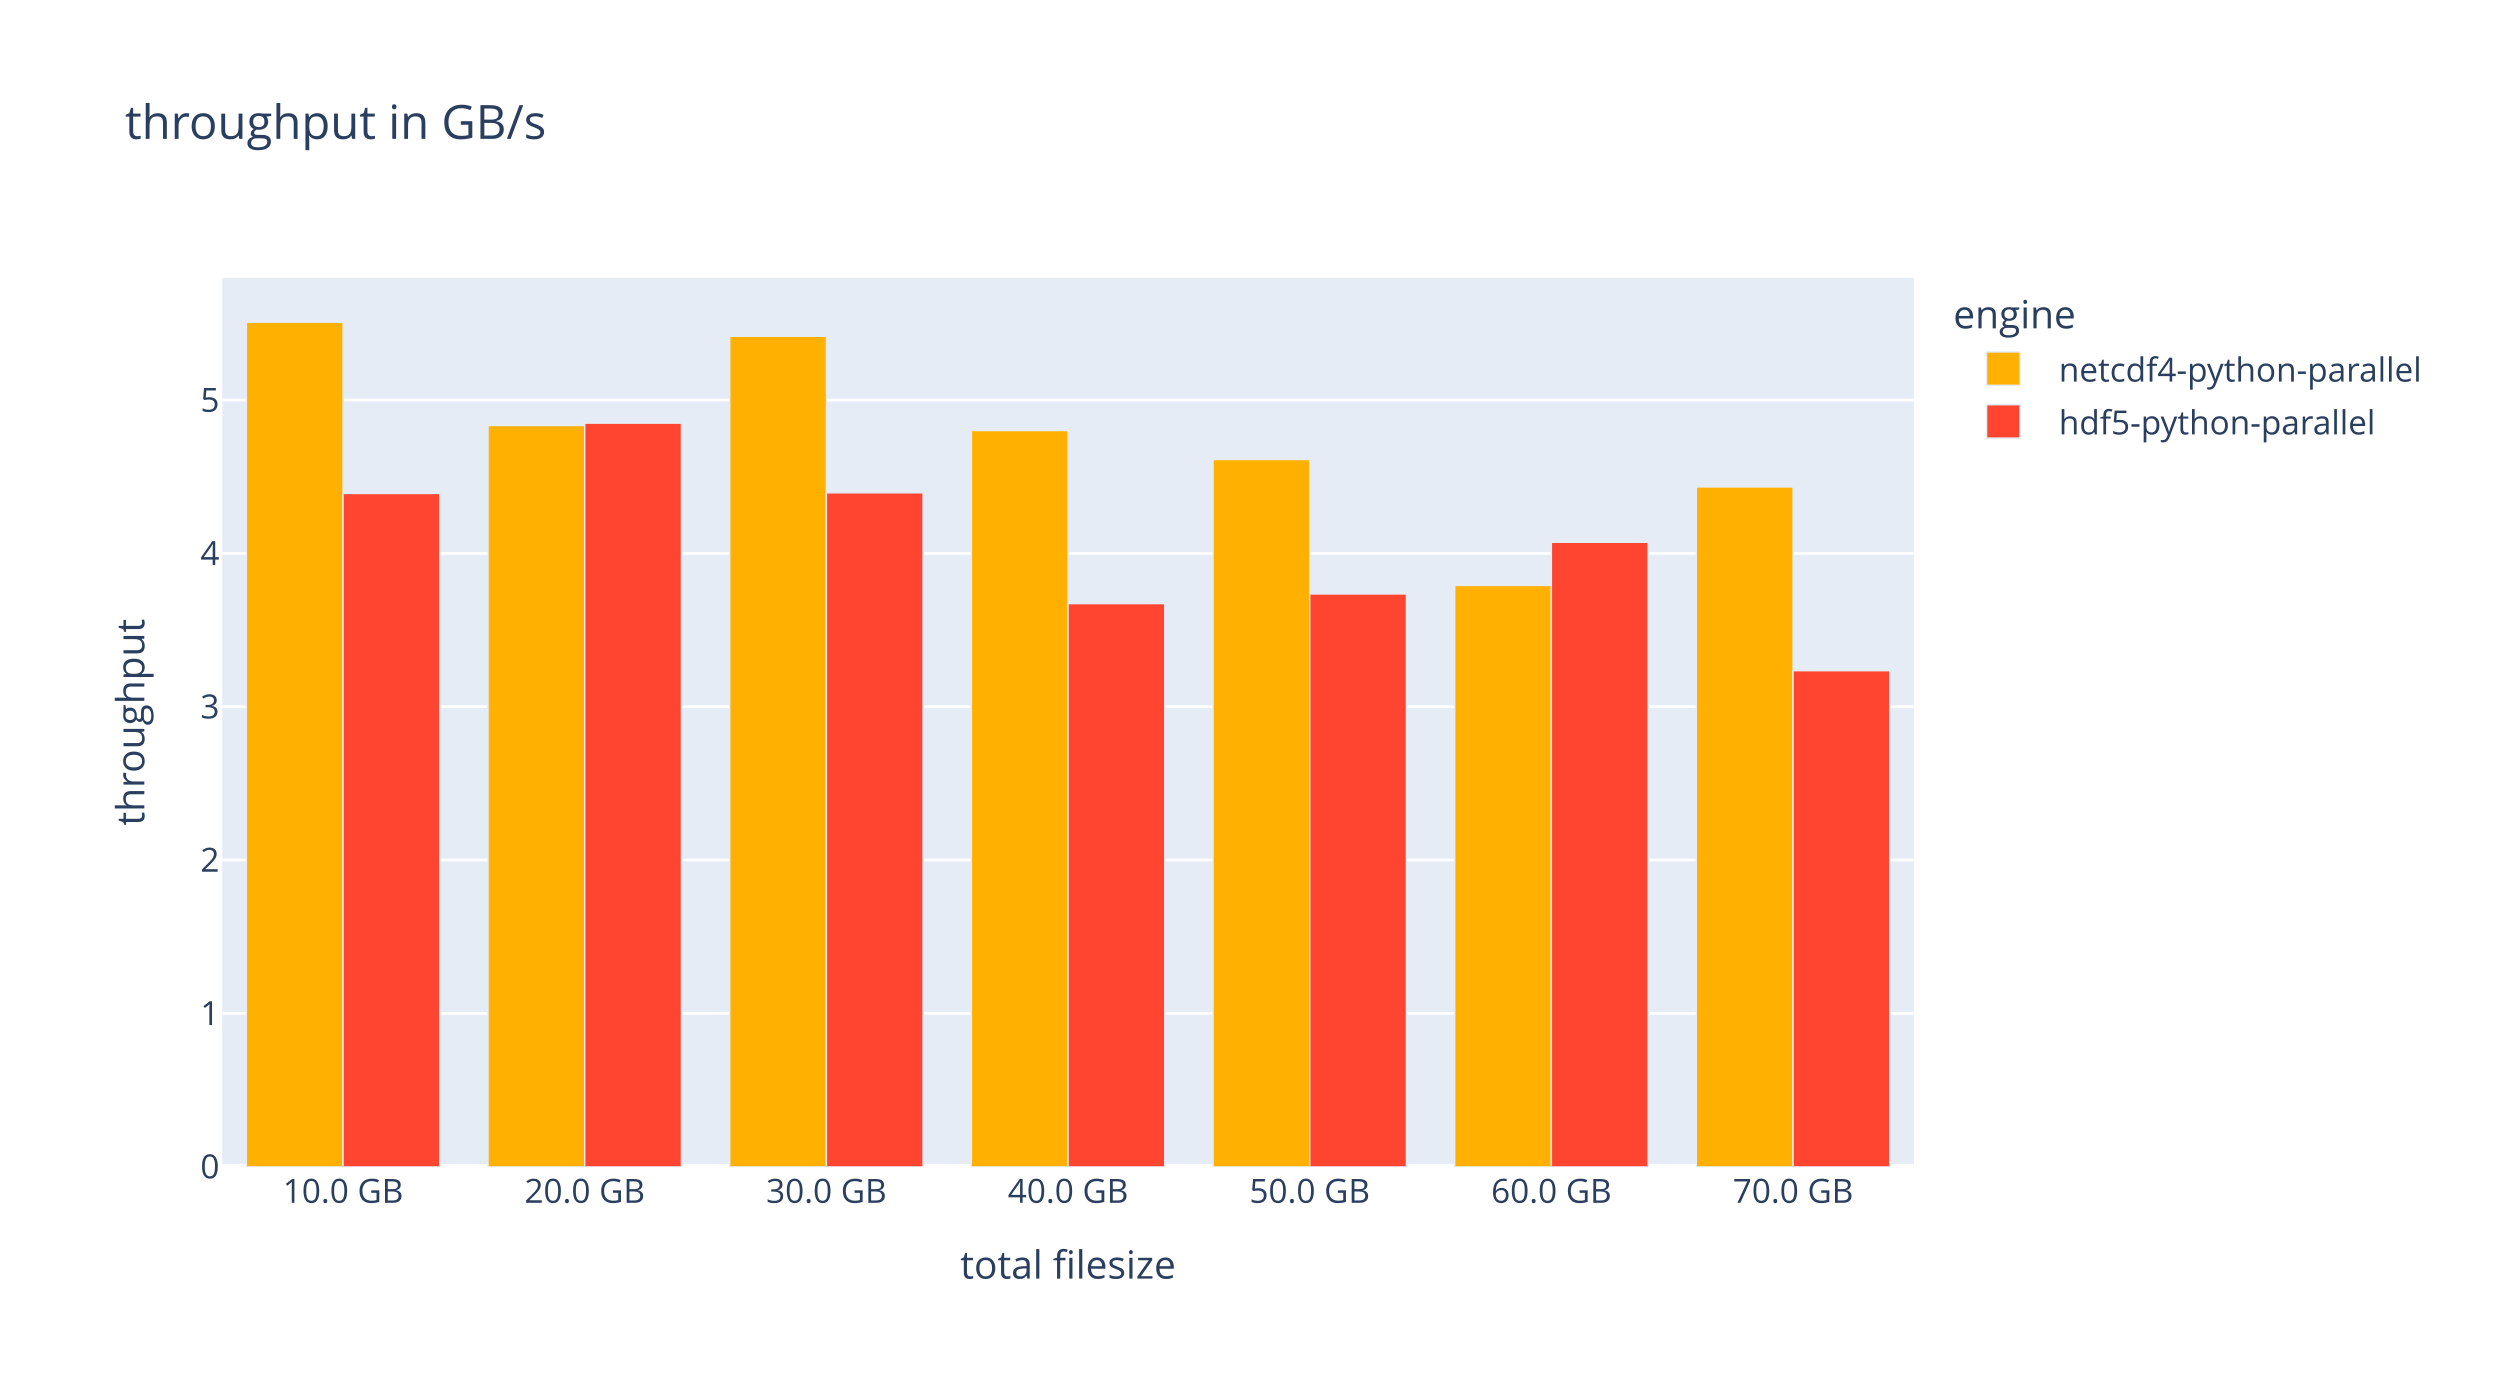
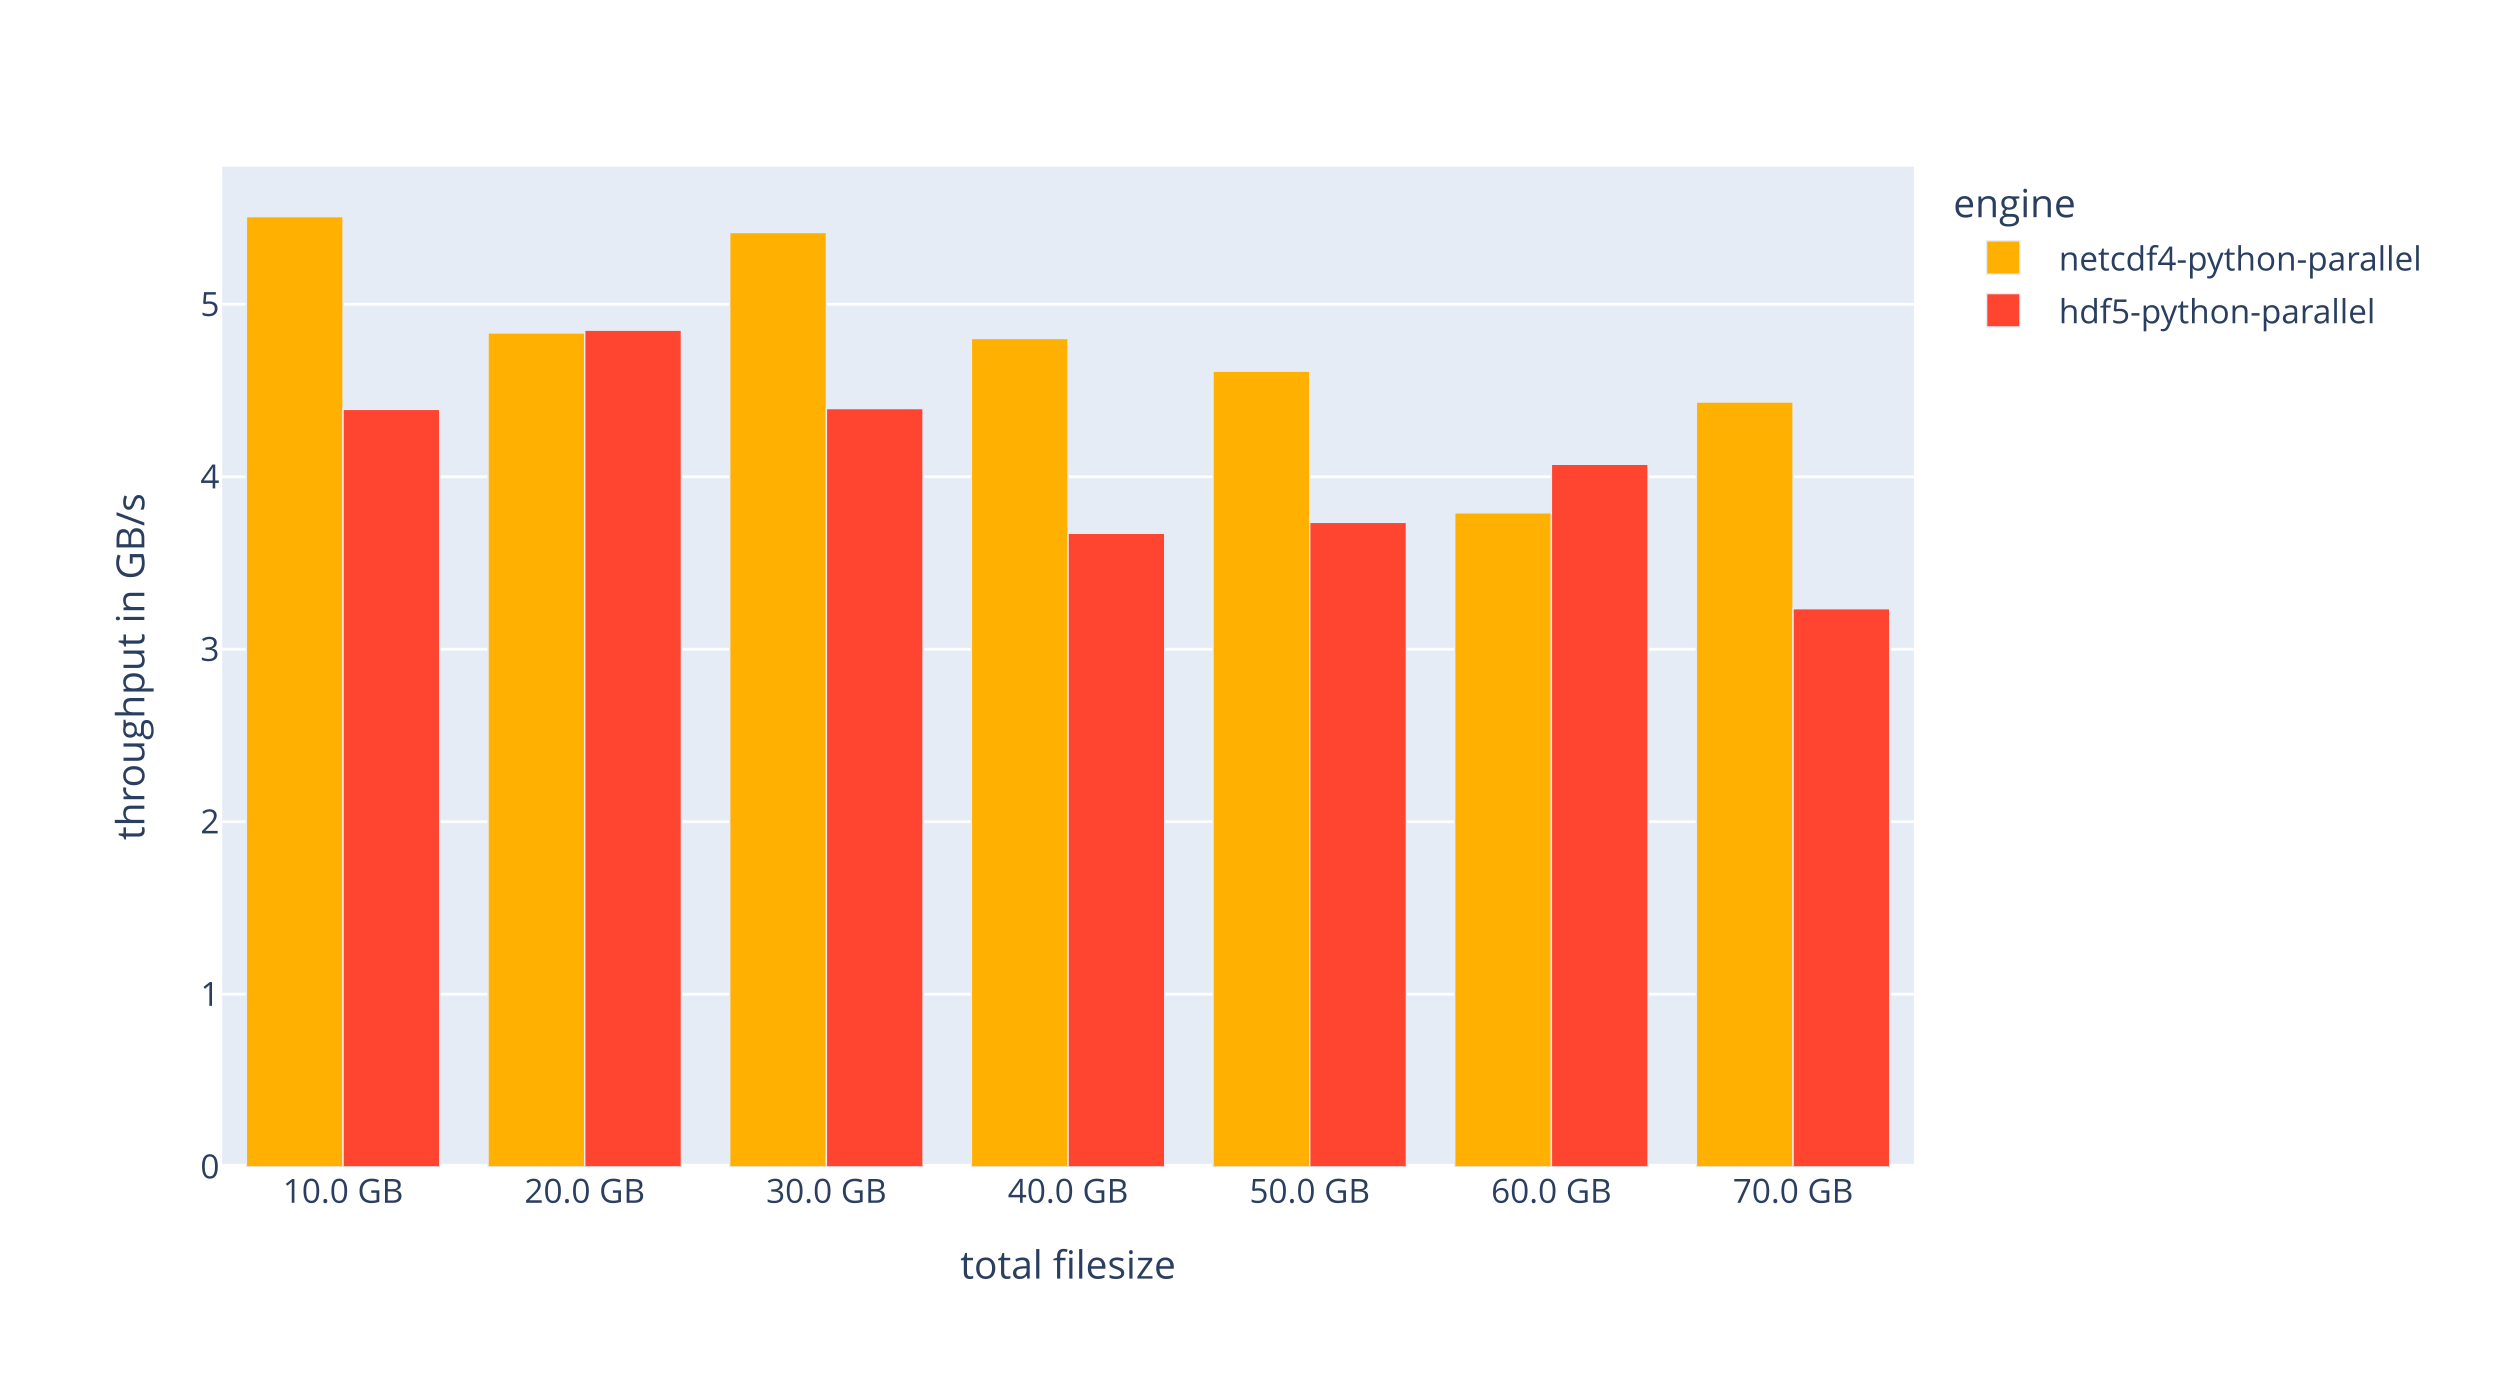
<svg xmlns="http://www.w3.org/2000/svg" class="main-svg" width="900" height="500" style="" viewBox="0 0 900 500">
  <rect x="0" y="0" width="900" height="500" style="fill: rgb(255, 255, 255); fill-opacity: 1;" />
-   <defs id="defs-b4d528">
+   <defs id="defs-c1fb4b">
    <g class="clips">
-       <clipPath id="clipb4d528xyplot" class="plotclip">
-         <rect width="609" height="320" />
-       </clipPath>
-       <clipPath class="axesclip" id="clipb4d528x">
+       <clipPath id="clipc1fb4bxyplot" class="plotclip">
+         <rect width="609" height="360" />
+       </clipPath>
+       <clipPath class="axesclip" id="clipc1fb4bx">
        <rect x="80" y="0" width="609" height="500" />
      </clipPath>
-       <clipPath class="axesclip" id="clipb4d528y">
-         <rect x="0" y="100" width="900" height="320" />
-       </clipPath>
-       <clipPath class="axesclip" id="clipb4d528xy">
-         <rect x="80" y="100" width="609" height="320" />
+       <clipPath class="axesclip" id="clipc1fb4by">
+         <rect x="0" y="60" width="900" height="360" />
+       </clipPath>
+       <clipPath class="axesclip" id="clipc1fb4bxy">
+         <rect x="80" y="60" width="609" height="360" />
      </clipPath>
    </g>
    <g class="gradients" />
    <g class="patterns" />
  </defs>
  <g class="bglayer">
-     <rect class="bg" x="80" y="100" width="609" height="320" style="fill: rgb(229, 236, 246); fill-opacity: 1; stroke-width: 0;" />
+     <rect class="bg" x="80" y="60" width="609" height="360" style="fill: rgb(229, 236, 246); fill-opacity: 1; stroke-width: 0;" />
  </g>
  <g class="layer-below">
    <g class="imagelayer" />
    <g class="shapelayer" />
  </g>
  <g class="cartesianlayer">
    <g class="subplot xy">
      <g class="layer-subplot">
        <g class="shapelayer" />
        <g class="imagelayer" />
      </g>
      <g class="minor-gridlayer">
        <g class="x" />
        <g class="y" />
      </g>
      <g class="gridlayer">
        <g class="x" />
        <g class="y">
-           <path class="ygrid crisp" transform="translate(0,364.81)" d="M80,0h609" style="stroke: rgb(255, 255, 255); stroke-opacity: 1; stroke-width: 1px;" />
-           <path class="ygrid crisp" transform="translate(0,309.61)" d="M80,0h609" style="stroke: rgb(255, 255, 255); stroke-opacity: 1; stroke-width: 1px;" />
-           <path class="ygrid crisp" transform="translate(0,254.42)" d="M80,0h609" style="stroke: rgb(255, 255, 255); stroke-opacity: 1; stroke-width: 1px;" />
-           <path class="ygrid crisp" transform="translate(0,199.22)" d="M80,0h609" style="stroke: rgb(255, 255, 255); stroke-opacity: 1; stroke-width: 1px;" />
-           <path class="ygrid crisp" transform="translate(0,144.03)" d="M80,0h609" style="stroke: rgb(255, 255, 255); stroke-opacity: 1; stroke-width: 1px;" />
+           <path class="ygrid crisp" transform="translate(0,357.91)" d="M80,0h609" style="stroke: rgb(255, 255, 255); stroke-opacity: 1; stroke-width: 1px;" />
+           <path class="ygrid crisp" transform="translate(0,295.81)" d="M80,0h609" style="stroke: rgb(255, 255, 255); stroke-opacity: 1; stroke-width: 1px;" />
+           <path class="ygrid crisp" transform="translate(0,233.72)" d="M80,0h609" style="stroke: rgb(255, 255, 255); stroke-opacity: 1; stroke-width: 1px;" />
+           <path class="ygrid crisp" transform="translate(0,171.63)" d="M80,0h609" style="stroke: rgb(255, 255, 255); stroke-opacity: 1; stroke-width: 1px;" />
+           <path class="ygrid crisp" transform="translate(0,109.53)" d="M80,0h609" style="stroke: rgb(255, 255, 255); stroke-opacity: 1; stroke-width: 1px;" />
        </g>
      </g>
      <g class="zerolinelayer">
        <path class="yzl zl crisp" transform="translate(0,420)" d="M80,0h609" style="stroke: rgb(255, 255, 255); stroke-opacity: 1; stroke-width: 2px;" />
      </g>
      <g class="layer-between">
        <g class="shapelayer" />
        <g class="imagelayer" />
      </g>
      <path class="xlines-below" />
      <path class="ylines-below" />
      <g class="overlines-below" />
      <g class="xaxislayer-below" />
      <g class="yaxislayer-below" />
      <g class="overaxes-below" />
      <g class="overplot">
-         <g class="xy" transform="translate(80,100)" clip-path="url(#clipb4d528xyplot)">
+         <g class="xy" transform="translate(80,60)" clip-path="url(#clipc1fb4bxyplot)">
          <g class="barlayer mlayer">
            <g class="trace bars" style="opacity: 1;">
              <g class="points">
                <g class="point">
-                   <path d="M8.7,320V16H43.5V320Z" style="vector-effect: none; opacity: 1; stroke-width: 0.5px; fill: rgb(255, 176, 0); fill-opacity: 1; stroke: rgb(229, 236, 246); stroke-opacity: 1;" />
-                 </g>
-                 <g class="point">
-                   <path d="M95.7,320V53.21H130.5V320Z" style="vector-effect: none; opacity: 1; stroke-width: 0.5px; fill: rgb(255, 176, 0); fill-opacity: 1; stroke: rgb(229, 236, 246); stroke-opacity: 1;" />
-                 </g>
-                 <g class="point">
-                   <path d="M182.7,320V21.06H217.5V320Z" style="vector-effect: none; opacity: 1; stroke-width: 0.5px; fill: rgb(255, 176, 0); fill-opacity: 1; stroke: rgb(229, 236, 246); stroke-opacity: 1;" />
-                 </g>
-                 <g class="point">
-                   <path d="M269.7,320V55H304.5V320Z" style="vector-effect: none; opacity: 1; stroke-width: 0.5px; fill: rgb(255, 176, 0); fill-opacity: 1; stroke: rgb(229, 236, 246); stroke-opacity: 1;" />
-                 </g>
-                 <g class="point">
-                   <path d="M356.7,320V65.43H391.5V320Z" style="vector-effect: none; opacity: 1; stroke-width: 0.5px; fill: rgb(255, 176, 0); fill-opacity: 1; stroke: rgb(229, 236, 246); stroke-opacity: 1;" />
-                 </g>
-                 <g class="point">
-                   <path d="M443.7,320V110.76H478.5V320Z" style="vector-effect: none; opacity: 1; stroke-width: 0.5px; fill: rgb(255, 176, 0); fill-opacity: 1; stroke: rgb(229, 236, 246); stroke-opacity: 1;" />
-                 </g>
-                 <g class="point">
-                   <path d="M530.7,320V75.32H565.5V320Z" style="vector-effect: none; opacity: 1; stroke-width: 0.5px; fill: rgb(255, 176, 0); fill-opacity: 1; stroke: rgb(229, 236, 246); stroke-opacity: 1;" />
+                   <path d="M8.7,360V18H43.5V360Z" style="vector-effect: none; opacity: 1; stroke-width: 0.5px; fill: rgb(255, 176, 0); fill-opacity: 1; stroke: rgb(229, 236, 246); stroke-opacity: 1;" />
+                 </g>
+                 <g class="point">
+                   <path d="M95.7,360V59.86H130.5V360Z" style="vector-effect: none; opacity: 1; stroke-width: 0.5px; fill: rgb(255, 176, 0); fill-opacity: 1; stroke: rgb(229, 236, 246); stroke-opacity: 1;" />
+                 </g>
+                 <g class="point">
+                   <path d="M182.7,360V23.69H217.5V360Z" style="vector-effect: none; opacity: 1; stroke-width: 0.5px; fill: rgb(255, 176, 0); fill-opacity: 1; stroke: rgb(229, 236, 246); stroke-opacity: 1;" />
+                 </g>
+                 <g class="point">
+                   <path d="M269.7,360V61.87H304.5V360Z" style="vector-effect: none; opacity: 1; stroke-width: 0.5px; fill: rgb(255, 176, 0); fill-opacity: 1; stroke: rgb(229, 236, 246); stroke-opacity: 1;" />
+                 </g>
+                 <g class="point">
+                   <path d="M356.7,360V73.61H391.5V360Z" style="vector-effect: none; opacity: 1; stroke-width: 0.5px; fill: rgb(255, 176, 0); fill-opacity: 1; stroke: rgb(229, 236, 246); stroke-opacity: 1;" />
+                 </g>
+                 <g class="point">
+                   <path d="M443.7,360V124.61H478.5V360Z" style="vector-effect: none; opacity: 1; stroke-width: 0.5px; fill: rgb(255, 176, 0); fill-opacity: 1; stroke: rgb(229, 236, 246); stroke-opacity: 1;" />
+                 </g>
+                 <g class="point">
+                   <path d="M530.7,360V84.74H565.5V360Z" style="vector-effect: none; opacity: 1; stroke-width: 0.5px; fill: rgb(255, 176, 0); fill-opacity: 1; stroke: rgb(229, 236, 246); stroke-opacity: 1;" />
                </g>
              </g>
            </g>
            <g class="trace bars" style="opacity: 1;">
              <g class="points">
                <g class="point">
-                   <path d="M43.5,320V77.66H78.3V320Z" style="vector-effect: none; opacity: 1; stroke-width: 0.5px; fill: rgb(255, 68, 48); fill-opacity: 1; stroke: rgb(229, 236, 246); stroke-opacity: 1;" />
-                 </g>
-                 <g class="point">
-                   <path d="M130.5,320V52.33H165.3V320Z" style="vector-effect: none; opacity: 1; stroke-width: 0.5px; fill: rgb(255, 68, 48); fill-opacity: 1; stroke: rgb(229, 236, 246); stroke-opacity: 1;" />
-                 </g>
-                 <g class="point">
-                   <path d="M217.5,320V77.42H252.3V320Z" style="vector-effect: none; opacity: 1; stroke-width: 0.5px; fill: rgb(255, 68, 48); fill-opacity: 1; stroke: rgb(229, 236, 246); stroke-opacity: 1;" />
-                 </g>
-                 <g class="point">
-                   <path d="M304.5,320V117.32H339.3V320Z" style="vector-effect: none; opacity: 1; stroke-width: 0.5px; fill: rgb(255, 68, 48); fill-opacity: 1; stroke: rgb(229, 236, 246); stroke-opacity: 1;" />
-                 </g>
-                 <g class="point">
-                   <path d="M391.5,320V113.83H426.3V320Z" style="vector-effect: none; opacity: 1; stroke-width: 0.5px; fill: rgb(255, 68, 48); fill-opacity: 1; stroke: rgb(229, 236, 246); stroke-opacity: 1;" />
-                 </g>
-                 <g class="point">
-                   <path d="M478.5,320V95.24H513.3V320Z" style="vector-effect: none; opacity: 1; stroke-width: 0.5px; fill: rgb(255, 68, 48); fill-opacity: 1; stroke: rgb(229, 236, 246); stroke-opacity: 1;" />
-                 </g>
-                 <g class="point">
-                   <path d="M565.5,320V141.45H600.3V320Z" style="vector-effect: none; opacity: 1; stroke-width: 0.5px; fill: rgb(255, 68, 48); fill-opacity: 1; stroke: rgb(229, 236, 246); stroke-opacity: 1;" />
+                   <path d="M43.5,360V87.37H78.3V360Z" style="vector-effect: none; opacity: 1; stroke-width: 0.5px; fill: rgb(255, 68, 48); fill-opacity: 1; stroke: rgb(229, 236, 246); stroke-opacity: 1;" />
+                 </g>
+                 <g class="point">
+                   <path d="M130.5,360V58.87H165.3V360Z" style="vector-effect: none; opacity: 1; stroke-width: 0.5px; fill: rgb(255, 68, 48); fill-opacity: 1; stroke: rgb(229, 236, 246); stroke-opacity: 1;" />
+                 </g>
+                 <g class="point">
+                   <path d="M217.5,360V87.09H252.3V360Z" style="vector-effect: none; opacity: 1; stroke-width: 0.5px; fill: rgb(255, 68, 48); fill-opacity: 1; stroke: rgb(229, 236, 246); stroke-opacity: 1;" />
+                 </g>
+                 <g class="point">
+                   <path d="M304.5,360V131.99H339.3V360Z" style="vector-effect: none; opacity: 1; stroke-width: 0.5px; fill: rgb(255, 68, 48); fill-opacity: 1; stroke: rgb(229, 236, 246); stroke-opacity: 1;" />
+                 </g>
+                 <g class="point">
+                   <path d="M391.5,360V128.05H426.3V360Z" style="vector-effect: none; opacity: 1; stroke-width: 0.5px; fill: rgb(255, 68, 48); fill-opacity: 1; stroke: rgb(229, 236, 246); stroke-opacity: 1;" />
+                 </g>
+                 <g class="point">
+                   <path d="M478.5,360V107.14H513.3V360Z" style="vector-effect: none; opacity: 1; stroke-width: 0.5px; fill: rgb(255, 68, 48); fill-opacity: 1; stroke: rgb(229, 236, 246); stroke-opacity: 1;" />
+                 </g>
+                 <g class="point">
+                   <path d="M565.5,360V159.13H600.3V360Z" style="vector-effect: none; opacity: 1; stroke-width: 0.5px; fill: rgb(255, 68, 48); fill-opacity: 1; stroke: rgb(229, 236, 246); stroke-opacity: 1;" />
                </g>
              </g>
            </g>
          </g>
        </g>
      </g>
      <path class="xlines-above crisp" d="M0,0" style="fill: none;" />
      <path class="ylines-above crisp" d="M0,0" style="fill: none;" />
      <g class="overlines-above" />
      <g class="xaxislayer-above">
        <g class="xtick">
          <text text-anchor="middle" x="0" y="433" transform="translate(123.5,0)" style="font-family: 'Open Sans', verdana, arial, sans-serif; font-size: 12px; fill: rgb(42, 63, 95); fill-opacity: 1; white-space: pre; opacity: 1;">10.0 GB</text>
        </g>
        <g class="xtick">
          <text text-anchor="middle" x="0" y="433" transform="translate(210.5,0)" style="font-family: 'Open Sans', verdana, arial, sans-serif; font-size: 12px; fill: rgb(42, 63, 95); fill-opacity: 1; white-space: pre; opacity: 1;">20.0 GB</text>
        </g>
        <g class="xtick">
          <text text-anchor="middle" x="0" y="433" transform="translate(297.5,0)" style="font-family: 'Open Sans', verdana, arial, sans-serif; font-size: 12px; fill: rgb(42, 63, 95); fill-opacity: 1; white-space: pre; opacity: 1;">30.0 GB</text>
        </g>
        <g class="xtick">
          <text text-anchor="middle" x="0" y="433" transform="translate(384.5,0)" style="font-family: 'Open Sans', verdana, arial, sans-serif; font-size: 12px; fill: rgb(42, 63, 95); fill-opacity: 1; white-space: pre; opacity: 1;">40.0 GB</text>
        </g>
        <g class="xtick">
          <text text-anchor="middle" x="0" y="433" transform="translate(471.5,0)" style="font-family: 'Open Sans', verdana, arial, sans-serif; font-size: 12px; fill: rgb(42, 63, 95); fill-opacity: 1; white-space: pre; opacity: 1;">50.0 GB</text>
        </g>
        <g class="xtick">
          <text text-anchor="middle" x="0" y="433" transform="translate(558.5,0)" style="font-family: 'Open Sans', verdana, arial, sans-serif; font-size: 12px; fill: rgb(42, 63, 95); fill-opacity: 1; white-space: pre; opacity: 1;">60.0 GB</text>
        </g>
        <g class="xtick">
          <text text-anchor="middle" x="0" y="433" transform="translate(645.5,0)" style="font-family: 'Open Sans', verdana, arial, sans-serif; font-size: 12px; fill: rgb(42, 63, 95); fill-opacity: 1; white-space: pre; opacity: 1;">70.0 GB</text>
        </g>
      </g>
      <g class="yaxislayer-above">
        <g class="ytick">
          <text text-anchor="end" x="79" y="4.2" transform="translate(0,420)" style="font-family: 'Open Sans', verdana, arial, sans-serif; font-size: 12px; fill: rgb(42, 63, 95); fill-opacity: 1; white-space: pre; opacity: 1;">0</text>
        </g>
        <g class="ytick">
-           <text text-anchor="end" x="79" y="4.2" style="font-family: 'Open Sans', verdana, arial, sans-serif; font-size: 12px; fill: rgb(42, 63, 95); fill-opacity: 1; white-space: pre; opacity: 1;" transform="translate(0,364.81)">1</text>
-         </g>
-         <g class="ytick">
-           <text text-anchor="end" x="79" y="4.2" style="font-family: 'Open Sans', verdana, arial, sans-serif; font-size: 12px; fill: rgb(42, 63, 95); fill-opacity: 1; white-space: pre; opacity: 1;" transform="translate(0,309.61)">2</text>
-         </g>
-         <g class="ytick">
-           <text text-anchor="end" x="79" y="4.2" style="font-family: 'Open Sans', verdana, arial, sans-serif; font-size: 12px; fill: rgb(42, 63, 95); fill-opacity: 1; white-space: pre; opacity: 1;" transform="translate(0,254.42)">3</text>
-         </g>
-         <g class="ytick">
-           <text text-anchor="end" x="79" y="4.2" style="font-family: 'Open Sans', verdana, arial, sans-serif; font-size: 12px; fill: rgb(42, 63, 95); fill-opacity: 1; white-space: pre; opacity: 1;" transform="translate(0,199.22)">4</text>
-         </g>
-         <g class="ytick">
-           <text text-anchor="end" x="79" y="4.2" style="font-family: 'Open Sans', verdana, arial, sans-serif; font-size: 12px; fill: rgb(42, 63, 95); fill-opacity: 1; white-space: pre; opacity: 1;" transform="translate(0,144.03)">5</text>
+           <text text-anchor="end" x="79" y="4.2" style="font-family: 'Open Sans', verdana, arial, sans-serif; font-size: 12px; fill: rgb(42, 63, 95); fill-opacity: 1; white-space: pre; opacity: 1;" transform="translate(0,357.91)">1</text>
+         </g>
+         <g class="ytick">
+           <text text-anchor="end" x="79" y="4.2" style="font-family: 'Open Sans', verdana, arial, sans-serif; font-size: 12px; fill: rgb(42, 63, 95); fill-opacity: 1; white-space: pre; opacity: 1;" transform="translate(0,295.81)">2</text>
+         </g>
+         <g class="ytick">
+           <text text-anchor="end" x="79" y="4.2" style="font-family: 'Open Sans', verdana, arial, sans-serif; font-size: 12px; fill: rgb(42, 63, 95); fill-opacity: 1; white-space: pre; opacity: 1;" transform="translate(0,233.72)">3</text>
+         </g>
+         <g class="ytick">
+           <text text-anchor="end" x="79" y="4.2" style="font-family: 'Open Sans', verdana, arial, sans-serif; font-size: 12px; fill: rgb(42, 63, 95); fill-opacity: 1; white-space: pre; opacity: 1;" transform="translate(0,171.63)">4</text>
+         </g>
+         <g class="ytick">
+           <text text-anchor="end" x="79" y="4.2" style="font-family: 'Open Sans', verdana, arial, sans-serif; font-size: 12px; fill: rgb(42, 63, 95); fill-opacity: 1; white-space: pre; opacity: 1;" transform="translate(0,109.53)">5</text>
        </g>
      </g>
      <g class="overaxes-above" />
    </g>
  </g>
  <g class="polarlayer" />
  <g class="smithlayer" />
  <g class="ternarylayer" />
  <g class="geolayer" />
  <g class="funnelarealayer" />
  <g class="pielayer" />
  <g class="iciclelayer" />
  <g class="treemaplayer" />
  <g class="sunburstlayer" />
  <g class="glimages" />
-   <defs id="topdefs-b4d528">
+   <defs id="topdefs-c1fb4b">
    <g class="clips" />
-     <clipPath id="legendb4d528">
+     <clipPath id="legendc1fb4b">
      <rect width="187" height="67" x="0" y="0" />
    </clipPath>
  </defs>
  <g class="layer-above">
    <g class="imagelayer" />
    <g class="shapelayer" />
  </g>
  <g class="infolayer">
-     <g class="legend" pointer-events="all" transform="translate(701.18,100)">
+     <g class="legend" pointer-events="all" transform="translate(701.18,60)">
      <rect class="bg" shape-rendering="crispEdges" width="187" height="67" x="0" y="0" style="stroke: rgb(68, 68, 68); stroke-opacity: 1; fill: rgb(255, 255, 255); fill-opacity: 1; stroke-width: 0px;" />
-       <g class="scrollbox" transform="" clip-path="url(#legendb4d528)">
+       <g class="scrollbox" transform="" clip-path="url(#legendc1fb4b)">
        <text class="legendtitletext" text-anchor="start" x="2" y="18.2" style="font-family: 'Open Sans', verdana, arial, sans-serif; font-size: 14px; fill: rgb(42, 63, 95); fill-opacity: 1; white-space: pre;">engine</text>
        <g class="groups" transform="">
          <g class="traces" transform="translate(0,32.7)" style="opacity: 1;">
            <text class="legendtext" text-anchor="start" x="40" y="4.68" style="font-family: 'Open Sans', verdana, arial, sans-serif; font-size: 12px; fill: rgb(42, 63, 95); fill-opacity: 1; white-space: pre;">netcdf4-python-parallel</text>
            <g class="layers" style="opacity: 1;">
              <g class="legendfill" />
              <g class="legendlines" />
              <g class="legendsymbols">
                <g class="legendpoints">
                  <path class="legendundefined" d="M6,6H-6V-6H6Z" transform="translate(20,0)" style="stroke-width: 0.5px; fill: rgb(255, 176, 0); fill-opacity: 1; stroke: rgb(229, 236, 246); stroke-opacity: 1;" />
                </g>
              </g>
            </g>
            <rect class="legendtoggle" x="0" y="-9.5" width="181.047" height="19" style="fill: rgb(0, 0, 0); fill-opacity: 0;" />
          </g>
        </g>
        <g class="groups" transform="">
          <g class="traces" transform="translate(0,51.7)" style="opacity: 1;">
            <text class="legendtext" text-anchor="start" x="40" y="4.68" style="font-family: 'Open Sans', verdana, arial, sans-serif; font-size: 12px; fill: rgb(42, 63, 95); fill-opacity: 1; white-space: pre;">hdf5-python-parallel</text>
            <g class="layers" style="opacity: 1;">
              <g class="legendfill" />
              <g class="legendlines" />
              <g class="legendsymbols">
                <g class="legendpoints">
                  <path class="legendundefined" d="M6,6H-6V-6H6Z" transform="translate(20,0)" style="stroke-width: 0.5px; fill: rgb(255, 68, 48); fill-opacity: 1; stroke: rgb(229, 236, 246); stroke-opacity: 1;" />
                </g>
              </g>
            </g>
            <rect class="legendtoggle" x="0" y="-9.5" width="181.047" height="19" style="fill: rgb(0, 0, 0); fill-opacity: 0;" />
          </g>
        </g>
      </g>
      <rect class="scrollbar" rx="20" ry="3" width="0" height="0" x="0" y="0" style="fill: rgb(128, 139, 164); fill-opacity: 1;" />
    </g>
-     <g class="g-gtitle">
-       <text class="gtitle" x="45" y="50" text-anchor="start" dy="0em" style="opacity: 1; font-family: 'Open Sans', verdana, arial, sans-serif; font-size: 17px; fill: rgb(42, 63, 95); fill-opacity: 1; white-space: pre;">throughput in GB/s</text>
-     </g>
+     <g class="g-gtitle" />
    <g class="g-xtitle">
      <text class="xtitle" x="384.5" y="460.3" text-anchor="middle" style="opacity: 1; font-family: 'Open Sans', verdana, arial, sans-serif; font-size: 14px; fill: rgb(42, 63, 95); fill-opacity: 1; white-space: pre;">total filesize</text>
    </g>
    <g class="g-ytitle">
-       <text class="ytitle" transform="rotate(-90,51.95938,260)" x="51.959" y="260" text-anchor="middle" style="opacity: 1; font-family: 'Open Sans', verdana, arial, sans-serif; font-size: 14px; fill: rgb(42, 63, 95); fill-opacity: 1; white-space: pre;">throughput</text>
+       <text class="ytitle" transform="rotate(-90,51.95938,240)" x="51.959" y="240" text-anchor="middle" style="opacity: 1; font-family: 'Open Sans', verdana, arial, sans-serif; font-size: 14px; fill: rgb(42, 63, 95); fill-opacity: 1; white-space: pre;">throughput in GB/s</text>
    </g>
  </g>
</svg>
